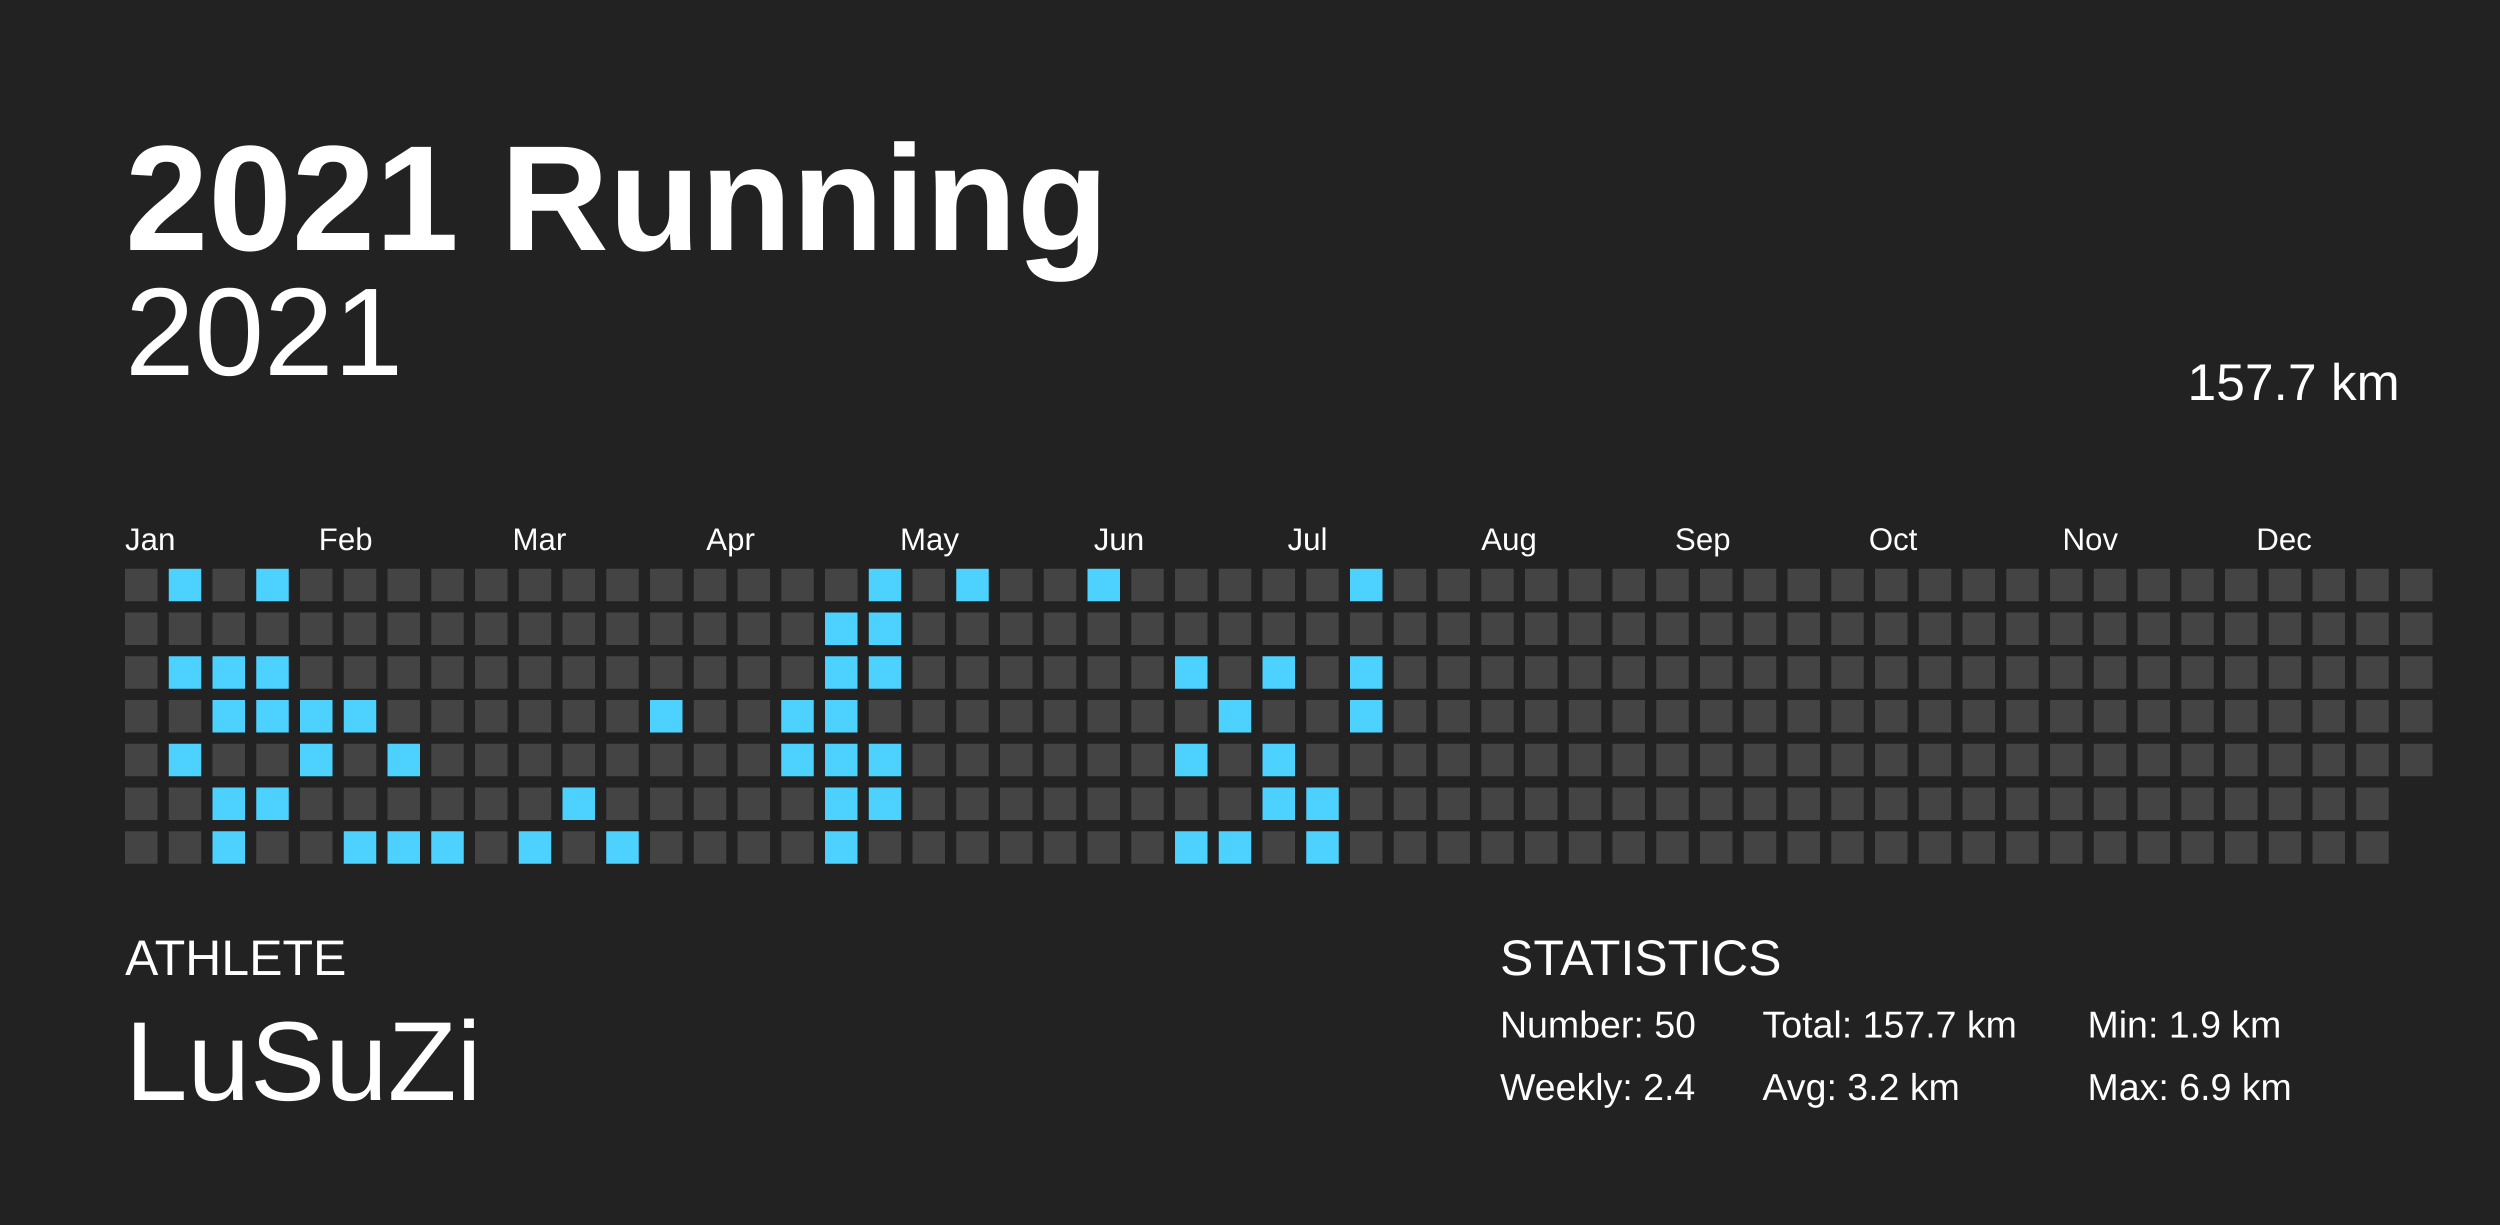
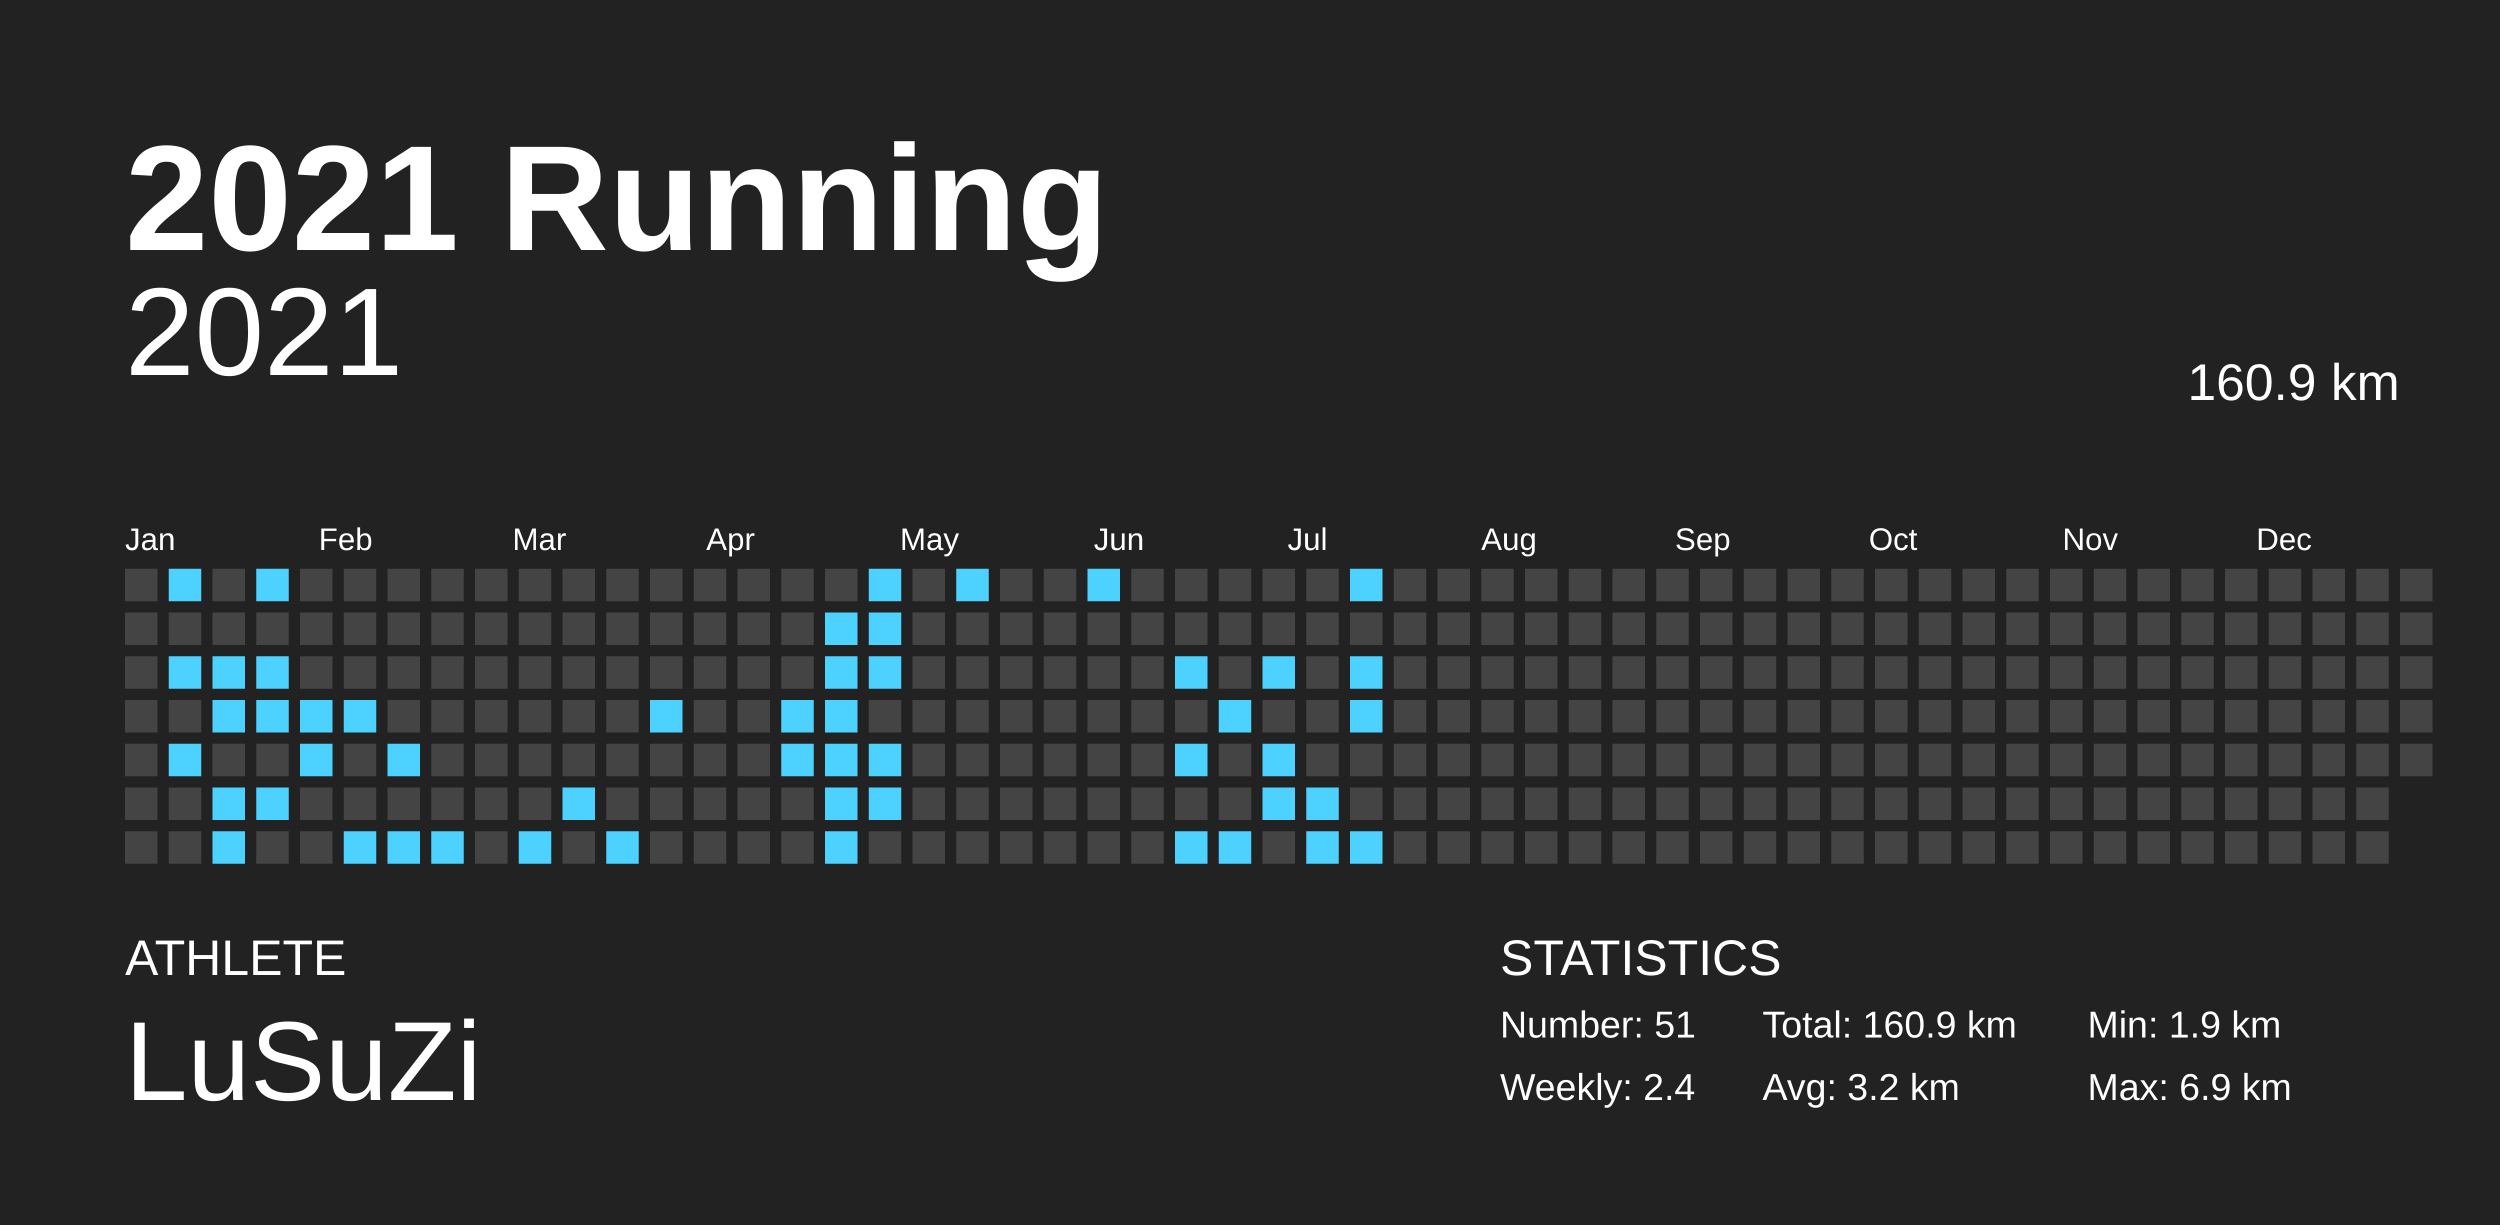
<svg xmlns="http://www.w3.org/2000/svg" baseProfile="full" height="98mm" version="1.1" viewBox="0,0,200,98" width="200mm">
  <defs />
  <rect fill="#222222" height="98" width="200" x="0" y="0" />
  <text fill="#FFFFFF" style="font-size:12px; font-family:Arial; font-weight:bold;" x="10" y="20">2021 Running</text>
  <text fill="#FFFFFF" style="font-size:4px; font-family:Arial" x="10" y="78">ATHLETE</text>
  <text fill="#FFFFFF" style="font-size:9px; font-family:Arial" x="10" y="88">LuSuZi</text>
  <text fill="#FFFFFF" style="font-size:4px; font-family:Arial" x="120" y="78">STATISTICS</text>
-   <text fill="#FFFFFF" style="font-size:3px; font-family:Arial" x="120" y="83">Number: 50</text>
+   <text fill="#FFFFFF" style="font-size:3px; font-family:Arial" x="120" y="83">Number: 51</text>
  <text fill="#FFFFFF" style="font-size:3px; font-family:Arial" x="120" y="88">Weekly: 2.4</text>
-   <text fill="#FFFFFF" style="font-size:3px; font-family:Arial" x="141" y="83">Total: 157.7 km</text>
+   <text fill="#FFFFFF" style="font-size:3px; font-family:Arial" x="141" y="83">Total: 160.9 km</text>
  <text fill="#FFFFFF" style="font-size:3px; font-family:Arial" x="141" y="88">Avg: 3.2 km</text>
  <text fill="#FFFFFF" style="font-size:3px; font-family:Arial" x="167" y="83">Min: 1.9 km</text>
  <text fill="#FFFFFF" style="font-size:3px; font-family:Arial" x="167" y="88">Max: 6.9 km</text>
  <text alignment-baseline="hanging" fill="#FFFFFF" style="font-size:10.0px; font-family:Arial;" x="10" y="30">2021</text>
-   <text alignment-baseline="hanging" fill="#FFFFFF" style="font-size:4.125px; font-family:Arial;" x="175" y="32">157.7 km</text>
+   <text alignment-baseline="hanging" fill="#FFFFFF" style="font-size:4.125px; font-family:Arial;" x="175" y="32">160.9 km</text>
  <text fill="#FFFFFF" style="font-size:2.5px; font-family:Arial" x="10.0" y="44">Jan</text>
  <text fill="#FFFFFF" style="font-size:2.5px; font-family:Arial" x="25.5" y="44">Feb</text>
  <text fill="#FFFFFF" style="font-size:2.5px; font-family:Arial" x="41.0" y="44">Mar</text>
  <text fill="#FFFFFF" style="font-size:2.5px; font-family:Arial" x="56.5" y="44">Apr</text>
  <text fill="#FFFFFF" style="font-size:2.5px; font-family:Arial" x="72.0" y="44">May</text>
  <text fill="#FFFFFF" style="font-size:2.5px; font-family:Arial" x="87.5" y="44">Jun</text>
  <text fill="#FFFFFF" style="font-size:2.5px; font-family:Arial" x="103.0" y="44">Jul</text>
  <text fill="#FFFFFF" style="font-size:2.5px; font-family:Arial" x="118.5" y="44">Aug</text>
  <text fill="#FFFFFF" style="font-size:2.5px; font-family:Arial" x="134.0" y="44">Sep</text>
  <text fill="#FFFFFF" style="font-size:2.5px; font-family:Arial" x="149.5" y="44">Oct</text>
  <text fill="#FFFFFF" style="font-size:2.5px; font-family:Arial" x="165.0" y="44">Nov</text>
  <text fill="#FFFFFF" style="font-size:2.5px; font-family:Arial" x="180.5" y="44">Dec</text>
  <rect fill="#444444" height="2.6" width="2.6" x="10.0" y="45.5" />
  <rect fill="#444444" height="2.6" width="2.6" x="10.0" y="49.0" />
  <rect fill="#444444" height="2.6" width="2.6" x="10.0" y="52.5" />
  <rect fill="#444444" height="2.6" width="2.6" x="10.0" y="56.0" />
  <rect fill="#444444" height="2.6" width="2.6" x="10.0" y="59.5" />
  <rect fill="#444444" height="2.6" width="2.6" x="10.0" y="63.0" />
  <rect fill="#444444" height="2.6" width="2.6" x="10.0" y="66.5" />
  <rect fill="#4dd2ff" height="2.6" width="2.6" x="13.5" y="45.5" />
  <rect fill="#444444" height="2.6" width="2.6" x="13.5" y="49.0" />
  <rect fill="#4dd2ff" height="2.6" width="2.6" x="13.5" y="52.5" />
  <rect fill="#444444" height="2.6" width="2.6" x="13.5" y="56.0" />
  <rect fill="#4dd2ff" height="2.6" width="2.6" x="13.5" y="59.5" />
  <rect fill="#444444" height="2.6" width="2.6" x="13.5" y="63.0" />
  <rect fill="#444444" height="2.6" width="2.6" x="13.5" y="66.5" />
  <rect fill="#444444" height="2.6" width="2.6" x="17.0" y="45.5" />
  <rect fill="#444444" height="2.6" width="2.6" x="17.0" y="49.0" />
  <rect fill="#4dd2ff" height="2.6" width="2.6" x="17.0" y="52.5" />
  <rect fill="#4dd2ff" height="2.6" width="2.6" x="17.0" y="56.0" />
  <rect fill="#444444" height="2.6" width="2.6" x="17.0" y="59.5" />
  <rect fill="#4dd2ff" height="2.6" width="2.6" x="17.0" y="63.0" />
  <rect fill="#4dd2ff" height="2.6" width="2.6" x="17.0" y="66.5" />
  <rect fill="#4dd2ff" height="2.6" width="2.6" x="20.5" y="45.5" />
  <rect fill="#444444" height="2.6" width="2.6" x="20.5" y="49.0" />
  <rect fill="#4dd2ff" height="2.6" width="2.6" x="20.5" y="52.5" />
  <rect fill="#4dd2ff" height="2.6" width="2.6" x="20.5" y="56.0" />
  <rect fill="#444444" height="2.6" width="2.6" x="20.5" y="59.5" />
  <rect fill="#4dd2ff" height="2.6" width="2.6" x="20.5" y="63.0" />
  <rect fill="#444444" height="2.6" width="2.6" x="20.5" y="66.5" />
  <rect fill="#444444" height="2.6" width="2.6" x="24.0" y="45.5" />
  <rect fill="#444444" height="2.6" width="2.6" x="24.0" y="49.0" />
  <rect fill="#444444" height="2.6" width="2.6" x="24.0" y="52.5" />
  <rect fill="#4dd2ff" height="2.6" width="2.6" x="24.0" y="56.0" />
  <rect fill="#4dd2ff" height="2.6" width="2.6" x="24.0" y="59.5" />
  <rect fill="#444444" height="2.6" width="2.6" x="24.0" y="63.0" />
  <rect fill="#444444" height="2.6" width="2.6" x="24.0" y="66.5" />
  <rect fill="#444444" height="2.6" width="2.6" x="27.5" y="45.5" />
  <rect fill="#444444" height="2.6" width="2.6" x="27.5" y="49.0" />
  <rect fill="#444444" height="2.6" width="2.6" x="27.5" y="52.5" />
  <rect fill="#4dd2ff" height="2.6" width="2.6" x="27.5" y="56.0" />
  <rect fill="#444444" height="2.6" width="2.6" x="27.5" y="59.5" />
  <rect fill="#444444" height="2.6" width="2.6" x="27.5" y="63.0" />
  <rect fill="#4dd2ff" height="2.6" width="2.6" x="27.5" y="66.5" />
  <rect fill="#444444" height="2.6" width="2.6" x="31.0" y="45.5" />
  <rect fill="#444444" height="2.6" width="2.6" x="31.0" y="49.0" />
  <rect fill="#444444" height="2.6" width="2.6" x="31.0" y="52.5" />
  <rect fill="#444444" height="2.6" width="2.6" x="31.0" y="56.0" />
  <rect fill="#4dd2ff" height="2.6" width="2.6" x="31.0" y="59.5" />
  <rect fill="#444444" height="2.6" width="2.6" x="31.0" y="63.0" />
  <rect fill="#4dd2ff" height="2.6" width="2.6" x="31.0" y="66.5" />
  <rect fill="#444444" height="2.6" width="2.6" x="34.5" y="45.5" />
  <rect fill="#444444" height="2.6" width="2.6" x="34.5" y="49.0" />
  <rect fill="#444444" height="2.6" width="2.6" x="34.5" y="52.5" />
  <rect fill="#444444" height="2.6" width="2.6" x="34.5" y="56.0" />
  <rect fill="#444444" height="2.6" width="2.6" x="34.5" y="59.5" />
  <rect fill="#444444" height="2.6" width="2.6" x="34.5" y="63.0" />
  <rect fill="#4dd2ff" height="2.6" width="2.6" x="34.5" y="66.5" />
  <rect fill="#444444" height="2.6" width="2.6" x="38.0" y="45.5" />
  <rect fill="#444444" height="2.6" width="2.6" x="38.0" y="49.0" />
  <rect fill="#444444" height="2.6" width="2.6" x="38.0" y="52.5" />
  <rect fill="#444444" height="2.6" width="2.6" x="38.0" y="56.0" />
  <rect fill="#444444" height="2.6" width="2.6" x="38.0" y="59.5" />
  <rect fill="#444444" height="2.6" width="2.6" x="38.0" y="63.0" />
  <rect fill="#444444" height="2.6" width="2.6" x="38.0" y="66.5" />
  <rect fill="#444444" height="2.6" width="2.6" x="41.5" y="45.5" />
  <rect fill="#444444" height="2.6" width="2.6" x="41.5" y="49.0" />
  <rect fill="#444444" height="2.6" width="2.6" x="41.5" y="52.5" />
  <rect fill="#444444" height="2.6" width="2.6" x="41.5" y="56.0" />
  <rect fill="#444444" height="2.6" width="2.6" x="41.5" y="59.5" />
  <rect fill="#444444" height="2.6" width="2.6" x="41.5" y="63.0" />
  <rect fill="#4dd2ff" height="2.6" width="2.6" x="41.5" y="66.5" />
  <rect fill="#444444" height="2.6" width="2.6" x="45.0" y="45.5" />
  <rect fill="#444444" height="2.6" width="2.6" x="45.0" y="49.0" />
  <rect fill="#444444" height="2.6" width="2.6" x="45.0" y="52.5" />
  <rect fill="#444444" height="2.6" width="2.6" x="45.0" y="56.0" />
  <rect fill="#444444" height="2.6" width="2.6" x="45.0" y="59.5" />
  <rect fill="#4dd2ff" height="2.6" width="2.6" x="45.0" y="63.0" />
  <rect fill="#444444" height="2.6" width="2.6" x="45.0" y="66.5" />
  <rect fill="#444444" height="2.6" width="2.6" x="48.5" y="45.5" />
  <rect fill="#444444" height="2.6" width="2.6" x="48.5" y="49.0" />
  <rect fill="#444444" height="2.6" width="2.6" x="48.5" y="52.5" />
  <rect fill="#444444" height="2.6" width="2.6" x="48.5" y="56.0" />
  <rect fill="#444444" height="2.6" width="2.6" x="48.5" y="59.5" />
  <rect fill="#444444" height="2.6" width="2.6" x="48.5" y="63.0" />
  <rect fill="#4dd2ff" height="2.6" width="2.6" x="48.5" y="66.5" />
  <rect fill="#444444" height="2.6" width="2.6" x="52.0" y="45.5" />
  <rect fill="#444444" height="2.6" width="2.6" x="52.0" y="49.0" />
  <rect fill="#444444" height="2.6" width="2.6" x="52.0" y="52.5" />
  <rect fill="#4dd2ff" height="2.6" width="2.6" x="52.0" y="56.0" />
  <rect fill="#444444" height="2.6" width="2.6" x="52.0" y="59.5" />
  <rect fill="#444444" height="2.6" width="2.6" x="52.0" y="63.0" />
  <rect fill="#444444" height="2.6" width="2.6" x="52.0" y="66.5" />
  <rect fill="#444444" height="2.6" width="2.6" x="55.5" y="45.5" />
  <rect fill="#444444" height="2.6" width="2.6" x="55.5" y="49.0" />
  <rect fill="#444444" height="2.6" width="2.6" x="55.5" y="52.5" />
  <rect fill="#444444" height="2.6" width="2.6" x="55.5" y="56.0" />
  <rect fill="#444444" height="2.6" width="2.6" x="55.5" y="59.5" />
  <rect fill="#444444" height="2.6" width="2.6" x="55.5" y="63.0" />
  <rect fill="#444444" height="2.6" width="2.6" x="55.5" y="66.5" />
  <rect fill="#444444" height="2.6" width="2.6" x="59.0" y="45.5" />
  <rect fill="#444444" height="2.6" width="2.6" x="59.0" y="49.0" />
  <rect fill="#444444" height="2.6" width="2.6" x="59.0" y="52.5" />
  <rect fill="#444444" height="2.6" width="2.6" x="59.0" y="56.0" />
  <rect fill="#444444" height="2.6" width="2.6" x="59.0" y="59.5" />
  <rect fill="#444444" height="2.6" width="2.6" x="59.0" y="63.0" />
  <rect fill="#444444" height="2.6" width="2.6" x="59.0" y="66.5" />
  <rect fill="#444444" height="2.6" width="2.6" x="62.5" y="45.5" />
  <rect fill="#444444" height="2.6" width="2.6" x="62.5" y="49.0" />
  <rect fill="#444444" height="2.6" width="2.6" x="62.5" y="52.5" />
  <rect fill="#4dd2ff" height="2.6" width="2.6" x="62.5" y="56.0" />
  <rect fill="#4dd2ff" height="2.6" width="2.6" x="62.5" y="59.5" />
  <rect fill="#444444" height="2.6" width="2.6" x="62.5" y="63.0" />
  <rect fill="#444444" height="2.6" width="2.6" x="62.5" y="66.5" />
  <rect fill="#444444" height="2.6" width="2.6" x="66.0" y="45.5" />
  <rect fill="#4dd2ff" height="2.6" width="2.6" x="66.0" y="49.0" />
  <rect fill="#4dd2ff" height="2.6" width="2.6" x="66.0" y="52.5" />
  <rect fill="#4dd2ff" height="2.6" width="2.6" x="66.0" y="56.0" />
  <rect fill="#4dd2ff" height="2.6" width="2.6" x="66.0" y="59.5" />
  <rect fill="#4dd2ff" height="2.6" width="2.6" x="66.0" y="63.0" />
  <rect fill="#4dd2ff" height="2.6" width="2.6" x="66.0" y="66.5" />
  <rect fill="#4dd2ff" height="2.6" width="2.6" x="69.5" y="45.5" />
  <rect fill="#4dd2ff" height="2.6" width="2.6" x="69.5" y="49.0" />
  <rect fill="#4dd2ff" height="2.6" width="2.6" x="69.5" y="52.5" />
  <rect fill="#444444" height="2.6" width="2.6" x="69.5" y="56.0" />
  <rect fill="#4dd2ff" height="2.6" width="2.6" x="69.5" y="59.5" />
  <rect fill="#4dd2ff" height="2.6" width="2.6" x="69.5" y="63.0" />
  <rect fill="#444444" height="2.6" width="2.6" x="69.5" y="66.5" />
  <rect fill="#444444" height="2.6" width="2.6" x="73.0" y="45.5" />
  <rect fill="#444444" height="2.6" width="2.6" x="73.0" y="49.0" />
  <rect fill="#444444" height="2.6" width="2.6" x="73.0" y="52.5" />
  <rect fill="#444444" height="2.6" width="2.6" x="73.0" y="56.0" />
  <rect fill="#444444" height="2.6" width="2.6" x="73.0" y="59.5" />
  <rect fill="#444444" height="2.6" width="2.6" x="73.0" y="63.0" />
  <rect fill="#444444" height="2.6" width="2.6" x="73.0" y="66.5" />
  <rect fill="#4dd2ff" height="2.6" width="2.6" x="76.5" y="45.5" />
  <rect fill="#444444" height="2.6" width="2.6" x="76.5" y="49.0" />
  <rect fill="#444444" height="2.6" width="2.6" x="76.5" y="52.5" />
  <rect fill="#444444" height="2.6" width="2.6" x="76.5" y="56.0" />
  <rect fill="#444444" height="2.6" width="2.6" x="76.5" y="59.5" />
  <rect fill="#444444" height="2.6" width="2.6" x="76.5" y="63.0" />
  <rect fill="#444444" height="2.6" width="2.6" x="76.5" y="66.5" />
  <rect fill="#444444" height="2.6" width="2.6" x="80.0" y="45.5" />
  <rect fill="#444444" height="2.6" width="2.6" x="80.0" y="49.0" />
  <rect fill="#444444" height="2.6" width="2.6" x="80.0" y="52.5" />
  <rect fill="#444444" height="2.6" width="2.6" x="80.0" y="56.0" />
  <rect fill="#444444" height="2.6" width="2.6" x="80.0" y="59.5" />
  <rect fill="#444444" height="2.6" width="2.6" x="80.0" y="63.0" />
  <rect fill="#444444" height="2.6" width="2.6" x="80.0" y="66.5" />
  <rect fill="#444444" height="2.6" width="2.6" x="83.5" y="45.5" />
  <rect fill="#444444" height="2.6" width="2.6" x="83.5" y="49.0" />
  <rect fill="#444444" height="2.6" width="2.6" x="83.5" y="52.5" />
  <rect fill="#444444" height="2.6" width="2.6" x="83.5" y="56.0" />
  <rect fill="#444444" height="2.6" width="2.6" x="83.5" y="59.5" />
  <rect fill="#444444" height="2.6" width="2.6" x="83.5" y="63.0" />
  <rect fill="#444444" height="2.6" width="2.6" x="83.5" y="66.5" />
  <rect fill="#4dd2ff" height="2.6" width="2.6" x="87.0" y="45.5" />
  <rect fill="#444444" height="2.6" width="2.6" x="87.0" y="49.0" />
  <rect fill="#444444" height="2.6" width="2.6" x="87.0" y="52.5" />
  <rect fill="#444444" height="2.6" width="2.6" x="87.0" y="56.0" />
  <rect fill="#444444" height="2.6" width="2.6" x="87.0" y="59.5" />
  <rect fill="#444444" height="2.6" width="2.6" x="87.0" y="63.0" />
  <rect fill="#444444" height="2.6" width="2.6" x="87.0" y="66.5" />
  <rect fill="#444444" height="2.6" width="2.6" x="90.5" y="45.5" />
  <rect fill="#444444" height="2.6" width="2.6" x="90.5" y="49.0" />
  <rect fill="#444444" height="2.6" width="2.6" x="90.5" y="52.5" />
  <rect fill="#444444" height="2.6" width="2.6" x="90.5" y="56.0" />
  <rect fill="#444444" height="2.6" width="2.6" x="90.5" y="59.5" />
  <rect fill="#444444" height="2.6" width="2.6" x="90.5" y="63.0" />
  <rect fill="#444444" height="2.6" width="2.6" x="90.5" y="66.5" />
  <rect fill="#444444" height="2.6" width="2.6" x="94.0" y="45.5" />
  <rect fill="#444444" height="2.6" width="2.6" x="94.0" y="49.0" />
  <rect fill="#4dd2ff" height="2.6" width="2.6" x="94.0" y="52.5" />
  <rect fill="#444444" height="2.6" width="2.6" x="94.0" y="56.0" />
  <rect fill="#4dd2ff" height="2.6" width="2.6" x="94.0" y="59.5" />
  <rect fill="#444444" height="2.6" width="2.6" x="94.0" y="63.0" />
  <rect fill="#4dd2ff" height="2.6" width="2.6" x="94.0" y="66.5" />
  <rect fill="#444444" height="2.6" width="2.6" x="97.5" y="45.5" />
  <rect fill="#444444" height="2.6" width="2.6" x="97.5" y="49.0" />
  <rect fill="#444444" height="2.6" width="2.6" x="97.5" y="52.5" />
  <rect fill="#4dd2ff" height="2.6" width="2.6" x="97.5" y="56.0" />
  <rect fill="#444444" height="2.6" width="2.6" x="97.5" y="59.5" />
  <rect fill="#444444" height="2.6" width="2.6" x="97.5" y="63.0" />
  <rect fill="#4dd2ff" height="2.6" width="2.6" x="97.5" y="66.5" />
  <rect fill="#444444" height="2.6" width="2.6" x="101.0" y="45.5" />
  <rect fill="#444444" height="2.6" width="2.6" x="101.0" y="49.0" />
  <rect fill="#4dd2ff" height="2.6" width="2.6" x="101.0" y="52.5" />
  <rect fill="#444444" height="2.6" width="2.6" x="101.0" y="56.0" />
  <rect fill="#4dd2ff" height="2.6" width="2.6" x="101.0" y="59.5" />
  <rect fill="#4dd2ff" height="2.6" width="2.6" x="101.0" y="63.0" />
  <rect fill="#444444" height="2.6" width="2.6" x="101.0" y="66.5" />
  <rect fill="#444444" height="2.6" width="2.6" x="104.5" y="45.5" />
  <rect fill="#444444" height="2.6" width="2.6" x="104.5" y="49.0" />
  <rect fill="#444444" height="2.6" width="2.6" x="104.5" y="52.5" />
  <rect fill="#444444" height="2.6" width="2.6" x="104.5" y="56.0" />
  <rect fill="#444444" height="2.6" width="2.6" x="104.5" y="59.5" />
  <rect fill="#4dd2ff" height="2.6" width="2.6" x="104.5" y="63.0" />
  <rect fill="#4dd2ff" height="2.6" width="2.6" x="104.5" y="66.5" />
  <rect fill="#4dd2ff" height="2.6" width="2.6" x="108.0" y="45.5" />
  <rect fill="#444444" height="2.6" width="2.6" x="108.0" y="49.0" />
  <rect fill="#4dd2ff" height="2.6" width="2.6" x="108.0" y="52.5" />
  <rect fill="#4dd2ff" height="2.6" width="2.6" x="108.0" y="56.0" />
  <rect fill="#444444" height="2.6" width="2.6" x="108.0" y="59.5" />
  <rect fill="#444444" height="2.6" width="2.6" x="108.0" y="63.0" />
-   <rect fill="#444444" height="2.6" width="2.6" x="108.0" y="66.5" />
+   <rect fill="#4dd2ff" height="2.6" width="2.6" x="108.0" y="66.5" />
  <rect fill="#444444" height="2.6" width="2.6" x="111.5" y="45.5" />
  <rect fill="#444444" height="2.6" width="2.6" x="111.5" y="49.0" />
  <rect fill="#444444" height="2.6" width="2.6" x="111.5" y="52.5" />
  <rect fill="#444444" height="2.6" width="2.6" x="111.5" y="56.0" />
  <rect fill="#444444" height="2.6" width="2.6" x="111.5" y="59.5" />
  <rect fill="#444444" height="2.6" width="2.6" x="111.5" y="63.0" />
  <rect fill="#444444" height="2.6" width="2.6" x="111.5" y="66.5" />
  <rect fill="#444444" height="2.6" width="2.6" x="115.0" y="45.5" />
  <rect fill="#444444" height="2.6" width="2.6" x="115.0" y="49.0" />
  <rect fill="#444444" height="2.6" width="2.6" x="115.0" y="52.5" />
  <rect fill="#444444" height="2.6" width="2.6" x="115.0" y="56.0" />
  <rect fill="#444444" height="2.6" width="2.6" x="115.0" y="59.5" />
  <rect fill="#444444" height="2.6" width="2.6" x="115.0" y="63.0" />
  <rect fill="#444444" height="2.6" width="2.6" x="115.0" y="66.5" />
  <rect fill="#444444" height="2.6" width="2.6" x="118.5" y="45.5" />
  <rect fill="#444444" height="2.6" width="2.6" x="118.5" y="49.0" />
  <rect fill="#444444" height="2.6" width="2.6" x="118.5" y="52.5" />
  <rect fill="#444444" height="2.6" width="2.6" x="118.5" y="56.0" />
  <rect fill="#444444" height="2.6" width="2.6" x="118.5" y="59.5" />
  <rect fill="#444444" height="2.6" width="2.6" x="118.5" y="63.0" />
  <rect fill="#444444" height="2.6" width="2.6" x="118.5" y="66.5" />
  <rect fill="#444444" height="2.6" width="2.6" x="122.0" y="45.5" />
  <rect fill="#444444" height="2.6" width="2.6" x="122.0" y="49.0" />
  <rect fill="#444444" height="2.6" width="2.6" x="122.0" y="52.5" />
  <rect fill="#444444" height="2.6" width="2.6" x="122.0" y="56.0" />
  <rect fill="#444444" height="2.6" width="2.6" x="122.0" y="59.5" />
  <rect fill="#444444" height="2.6" width="2.6" x="122.0" y="63.0" />
  <rect fill="#444444" height="2.6" width="2.6" x="122.0" y="66.5" />
  <rect fill="#444444" height="2.6" width="2.6" x="125.5" y="45.5" />
  <rect fill="#444444" height="2.6" width="2.6" x="125.5" y="49.0" />
  <rect fill="#444444" height="2.6" width="2.6" x="125.5" y="52.5" />
  <rect fill="#444444" height="2.6" width="2.6" x="125.5" y="56.0" />
  <rect fill="#444444" height="2.6" width="2.6" x="125.5" y="59.5" />
  <rect fill="#444444" height="2.6" width="2.6" x="125.5" y="63.0" />
  <rect fill="#444444" height="2.6" width="2.6" x="125.5" y="66.5" />
  <rect fill="#444444" height="2.6" width="2.6" x="129.0" y="45.5" />
  <rect fill="#444444" height="2.6" width="2.6" x="129.0" y="49.0" />
  <rect fill="#444444" height="2.6" width="2.6" x="129.0" y="52.5" />
  <rect fill="#444444" height="2.6" width="2.6" x="129.0" y="56.0" />
  <rect fill="#444444" height="2.6" width="2.6" x="129.0" y="59.5" />
  <rect fill="#444444" height="2.6" width="2.6" x="129.0" y="63.0" />
  <rect fill="#444444" height="2.6" width="2.6" x="129.0" y="66.5" />
  <rect fill="#444444" height="2.6" width="2.6" x="132.5" y="45.5" />
  <rect fill="#444444" height="2.6" width="2.6" x="132.5" y="49.0" />
  <rect fill="#444444" height="2.6" width="2.6" x="132.5" y="52.5" />
  <rect fill="#444444" height="2.6" width="2.6" x="132.5" y="56.0" />
  <rect fill="#444444" height="2.6" width="2.6" x="132.5" y="59.5" />
  <rect fill="#444444" height="2.6" width="2.6" x="132.5" y="63.0" />
  <rect fill="#444444" height="2.6" width="2.6" x="132.5" y="66.5" />
  <rect fill="#444444" height="2.6" width="2.6" x="136.0" y="45.5" />
  <rect fill="#444444" height="2.6" width="2.6" x="136.0" y="49.0" />
  <rect fill="#444444" height="2.6" width="2.6" x="136.0" y="52.5" />
  <rect fill="#444444" height="2.6" width="2.6" x="136.0" y="56.0" />
  <rect fill="#444444" height="2.6" width="2.6" x="136.0" y="59.5" />
  <rect fill="#444444" height="2.6" width="2.6" x="136.0" y="63.0" />
  <rect fill="#444444" height="2.6" width="2.6" x="136.0" y="66.5" />
  <rect fill="#444444" height="2.6" width="2.6" x="139.5" y="45.5" />
  <rect fill="#444444" height="2.6" width="2.6" x="139.5" y="49.0" />
  <rect fill="#444444" height="2.6" width="2.6" x="139.5" y="52.5" />
  <rect fill="#444444" height="2.6" width="2.6" x="139.5" y="56.0" />
  <rect fill="#444444" height="2.6" width="2.6" x="139.5" y="59.5" />
  <rect fill="#444444" height="2.6" width="2.6" x="139.5" y="63.0" />
  <rect fill="#444444" height="2.6" width="2.6" x="139.5" y="66.5" />
  <rect fill="#444444" height="2.6" width="2.6" x="143.0" y="45.5" />
  <rect fill="#444444" height="2.6" width="2.6" x="143.0" y="49.0" />
  <rect fill="#444444" height="2.6" width="2.6" x="143.0" y="52.5" />
  <rect fill="#444444" height="2.6" width="2.6" x="143.0" y="56.0" />
  <rect fill="#444444" height="2.6" width="2.6" x="143.0" y="59.5" />
  <rect fill="#444444" height="2.6" width="2.6" x="143.0" y="63.0" />
  <rect fill="#444444" height="2.6" width="2.6" x="143.0" y="66.5" />
  <rect fill="#444444" height="2.6" width="2.6" x="146.5" y="45.5" />
  <rect fill="#444444" height="2.6" width="2.6" x="146.5" y="49.0" />
  <rect fill="#444444" height="2.6" width="2.6" x="146.5" y="52.5" />
  <rect fill="#444444" height="2.6" width="2.6" x="146.5" y="56.0" />
  <rect fill="#444444" height="2.6" width="2.6" x="146.5" y="59.5" />
  <rect fill="#444444" height="2.6" width="2.6" x="146.5" y="63.0" />
  <rect fill="#444444" height="2.6" width="2.6" x="146.5" y="66.5" />
  <rect fill="#444444" height="2.6" width="2.6" x="150.0" y="45.5" />
  <rect fill="#444444" height="2.6" width="2.6" x="150.0" y="49.0" />
  <rect fill="#444444" height="2.6" width="2.6" x="150.0" y="52.5" />
  <rect fill="#444444" height="2.6" width="2.6" x="150.0" y="56.0" />
  <rect fill="#444444" height="2.6" width="2.6" x="150.0" y="59.5" />
  <rect fill="#444444" height="2.6" width="2.6" x="150.0" y="63.0" />
  <rect fill="#444444" height="2.6" width="2.6" x="150.0" y="66.5" />
  <rect fill="#444444" height="2.6" width="2.6" x="153.5" y="45.5" />
  <rect fill="#444444" height="2.6" width="2.6" x="153.5" y="49.0" />
  <rect fill="#444444" height="2.6" width="2.6" x="153.5" y="52.5" />
  <rect fill="#444444" height="2.6" width="2.6" x="153.5" y="56.0" />
  <rect fill="#444444" height="2.6" width="2.6" x="153.5" y="59.5" />
  <rect fill="#444444" height="2.6" width="2.6" x="153.5" y="63.0" />
  <rect fill="#444444" height="2.6" width="2.6" x="153.5" y="66.5" />
  <rect fill="#444444" height="2.6" width="2.6" x="157.0" y="45.5" />
  <rect fill="#444444" height="2.6" width="2.6" x="157.0" y="49.0" />
  <rect fill="#444444" height="2.6" width="2.6" x="157.0" y="52.5" />
  <rect fill="#444444" height="2.6" width="2.6" x="157.0" y="56.0" />
  <rect fill="#444444" height="2.6" width="2.6" x="157.0" y="59.5" />
  <rect fill="#444444" height="2.6" width="2.6" x="157.0" y="63.0" />
  <rect fill="#444444" height="2.6" width="2.6" x="157.0" y="66.5" />
  <rect fill="#444444" height="2.6" width="2.6" x="160.5" y="45.5" />
  <rect fill="#444444" height="2.6" width="2.6" x="160.5" y="49.0" />
  <rect fill="#444444" height="2.6" width="2.6" x="160.5" y="52.5" />
  <rect fill="#444444" height="2.6" width="2.6" x="160.5" y="56.0" />
  <rect fill="#444444" height="2.6" width="2.6" x="160.5" y="59.5" />
  <rect fill="#444444" height="2.6" width="2.6" x="160.5" y="63.0" />
  <rect fill="#444444" height="2.6" width="2.6" x="160.5" y="66.5" />
  <rect fill="#444444" height="2.6" width="2.6" x="164.0" y="45.5" />
  <rect fill="#444444" height="2.6" width="2.6" x="164.0" y="49.0" />
  <rect fill="#444444" height="2.6" width="2.6" x="164.0" y="52.5" />
  <rect fill="#444444" height="2.6" width="2.6" x="164.0" y="56.0" />
  <rect fill="#444444" height="2.6" width="2.6" x="164.0" y="59.5" />
  <rect fill="#444444" height="2.6" width="2.6" x="164.0" y="63.0" />
  <rect fill="#444444" height="2.6" width="2.6" x="164.0" y="66.5" />
  <rect fill="#444444" height="2.6" width="2.6" x="167.5" y="45.5" />
  <rect fill="#444444" height="2.6" width="2.6" x="167.5" y="49.0" />
  <rect fill="#444444" height="2.6" width="2.6" x="167.5" y="52.5" />
  <rect fill="#444444" height="2.6" width="2.6" x="167.5" y="56.0" />
  <rect fill="#444444" height="2.6" width="2.6" x="167.5" y="59.5" />
  <rect fill="#444444" height="2.6" width="2.6" x="167.5" y="63.0" />
  <rect fill="#444444" height="2.6" width="2.6" x="167.5" y="66.5" />
  <rect fill="#444444" height="2.6" width="2.6" x="171.0" y="45.5" />
  <rect fill="#444444" height="2.6" width="2.6" x="171.0" y="49.0" />
  <rect fill="#444444" height="2.6" width="2.6" x="171.0" y="52.5" />
  <rect fill="#444444" height="2.6" width="2.6" x="171.0" y="56.0" />
  <rect fill="#444444" height="2.6" width="2.6" x="171.0" y="59.5" />
  <rect fill="#444444" height="2.6" width="2.6" x="171.0" y="63.0" />
  <rect fill="#444444" height="2.6" width="2.6" x="171.0" y="66.5" />
  <rect fill="#444444" height="2.6" width="2.6" x="174.5" y="45.5" />
  <rect fill="#444444" height="2.6" width="2.6" x="174.5" y="49.0" />
  <rect fill="#444444" height="2.6" width="2.6" x="174.5" y="52.5" />
  <rect fill="#444444" height="2.6" width="2.6" x="174.5" y="56.0" />
  <rect fill="#444444" height="2.6" width="2.6" x="174.5" y="59.5" />
  <rect fill="#444444" height="2.6" width="2.6" x="174.5" y="63.0" />
  <rect fill="#444444" height="2.6" width="2.6" x="174.5" y="66.5" />
  <rect fill="#444444" height="2.6" width="2.6" x="178.0" y="45.5" />
  <rect fill="#444444" height="2.6" width="2.6" x="178.0" y="49.0" />
  <rect fill="#444444" height="2.6" width="2.6" x="178.0" y="52.5" />
  <rect fill="#444444" height="2.6" width="2.6" x="178.0" y="56.0" />
  <rect fill="#444444" height="2.6" width="2.6" x="178.0" y="59.5" />
  <rect fill="#444444" height="2.6" width="2.6" x="178.0" y="63.0" />
  <rect fill="#444444" height="2.6" width="2.6" x="178.0" y="66.5" />
  <rect fill="#444444" height="2.6" width="2.6" x="181.5" y="45.5" />
  <rect fill="#444444" height="2.6" width="2.6" x="181.5" y="49.0" />
  <rect fill="#444444" height="2.6" width="2.6" x="181.5" y="52.5" />
  <rect fill="#444444" height="2.6" width="2.6" x="181.5" y="56.0" />
  <rect fill="#444444" height="2.6" width="2.6" x="181.5" y="59.5" />
  <rect fill="#444444" height="2.6" width="2.6" x="181.5" y="63.0" />
  <rect fill="#444444" height="2.6" width="2.6" x="181.5" y="66.5" />
  <rect fill="#444444" height="2.6" width="2.6" x="185.0" y="45.5" />
  <rect fill="#444444" height="2.6" width="2.6" x="185.0" y="49.0" />
  <rect fill="#444444" height="2.6" width="2.6" x="185.0" y="52.5" />
  <rect fill="#444444" height="2.6" width="2.6" x="185.0" y="56.0" />
  <rect fill="#444444" height="2.6" width="2.6" x="185.0" y="59.5" />
  <rect fill="#444444" height="2.6" width="2.6" x="185.0" y="63.0" />
  <rect fill="#444444" height="2.6" width="2.6" x="185.0" y="66.5" />
  <rect fill="#444444" height="2.6" width="2.6" x="188.5" y="45.5" />
  <rect fill="#444444" height="2.6" width="2.6" x="188.5" y="49.0" />
  <rect fill="#444444" height="2.6" width="2.6" x="188.5" y="52.5" />
  <rect fill="#444444" height="2.6" width="2.6" x="188.5" y="56.0" />
  <rect fill="#444444" height="2.6" width="2.6" x="188.5" y="59.5" />
  <rect fill="#444444" height="2.6" width="2.6" x="188.5" y="63.0" />
  <rect fill="#444444" height="2.6" width="2.6" x="188.5" y="66.5" />
  <rect fill="#444444" height="2.6" width="2.6" x="192.0" y="45.5" />
  <rect fill="#444444" height="2.6" width="2.6" x="192.0" y="49.0" />
  <rect fill="#444444" height="2.6" width="2.6" x="192.0" y="52.5" />
  <rect fill="#444444" height="2.6" width="2.6" x="192.0" y="56.0" />
  <rect fill="#444444" height="2.6" width="2.6" x="192.0" y="59.5" />
</svg>
